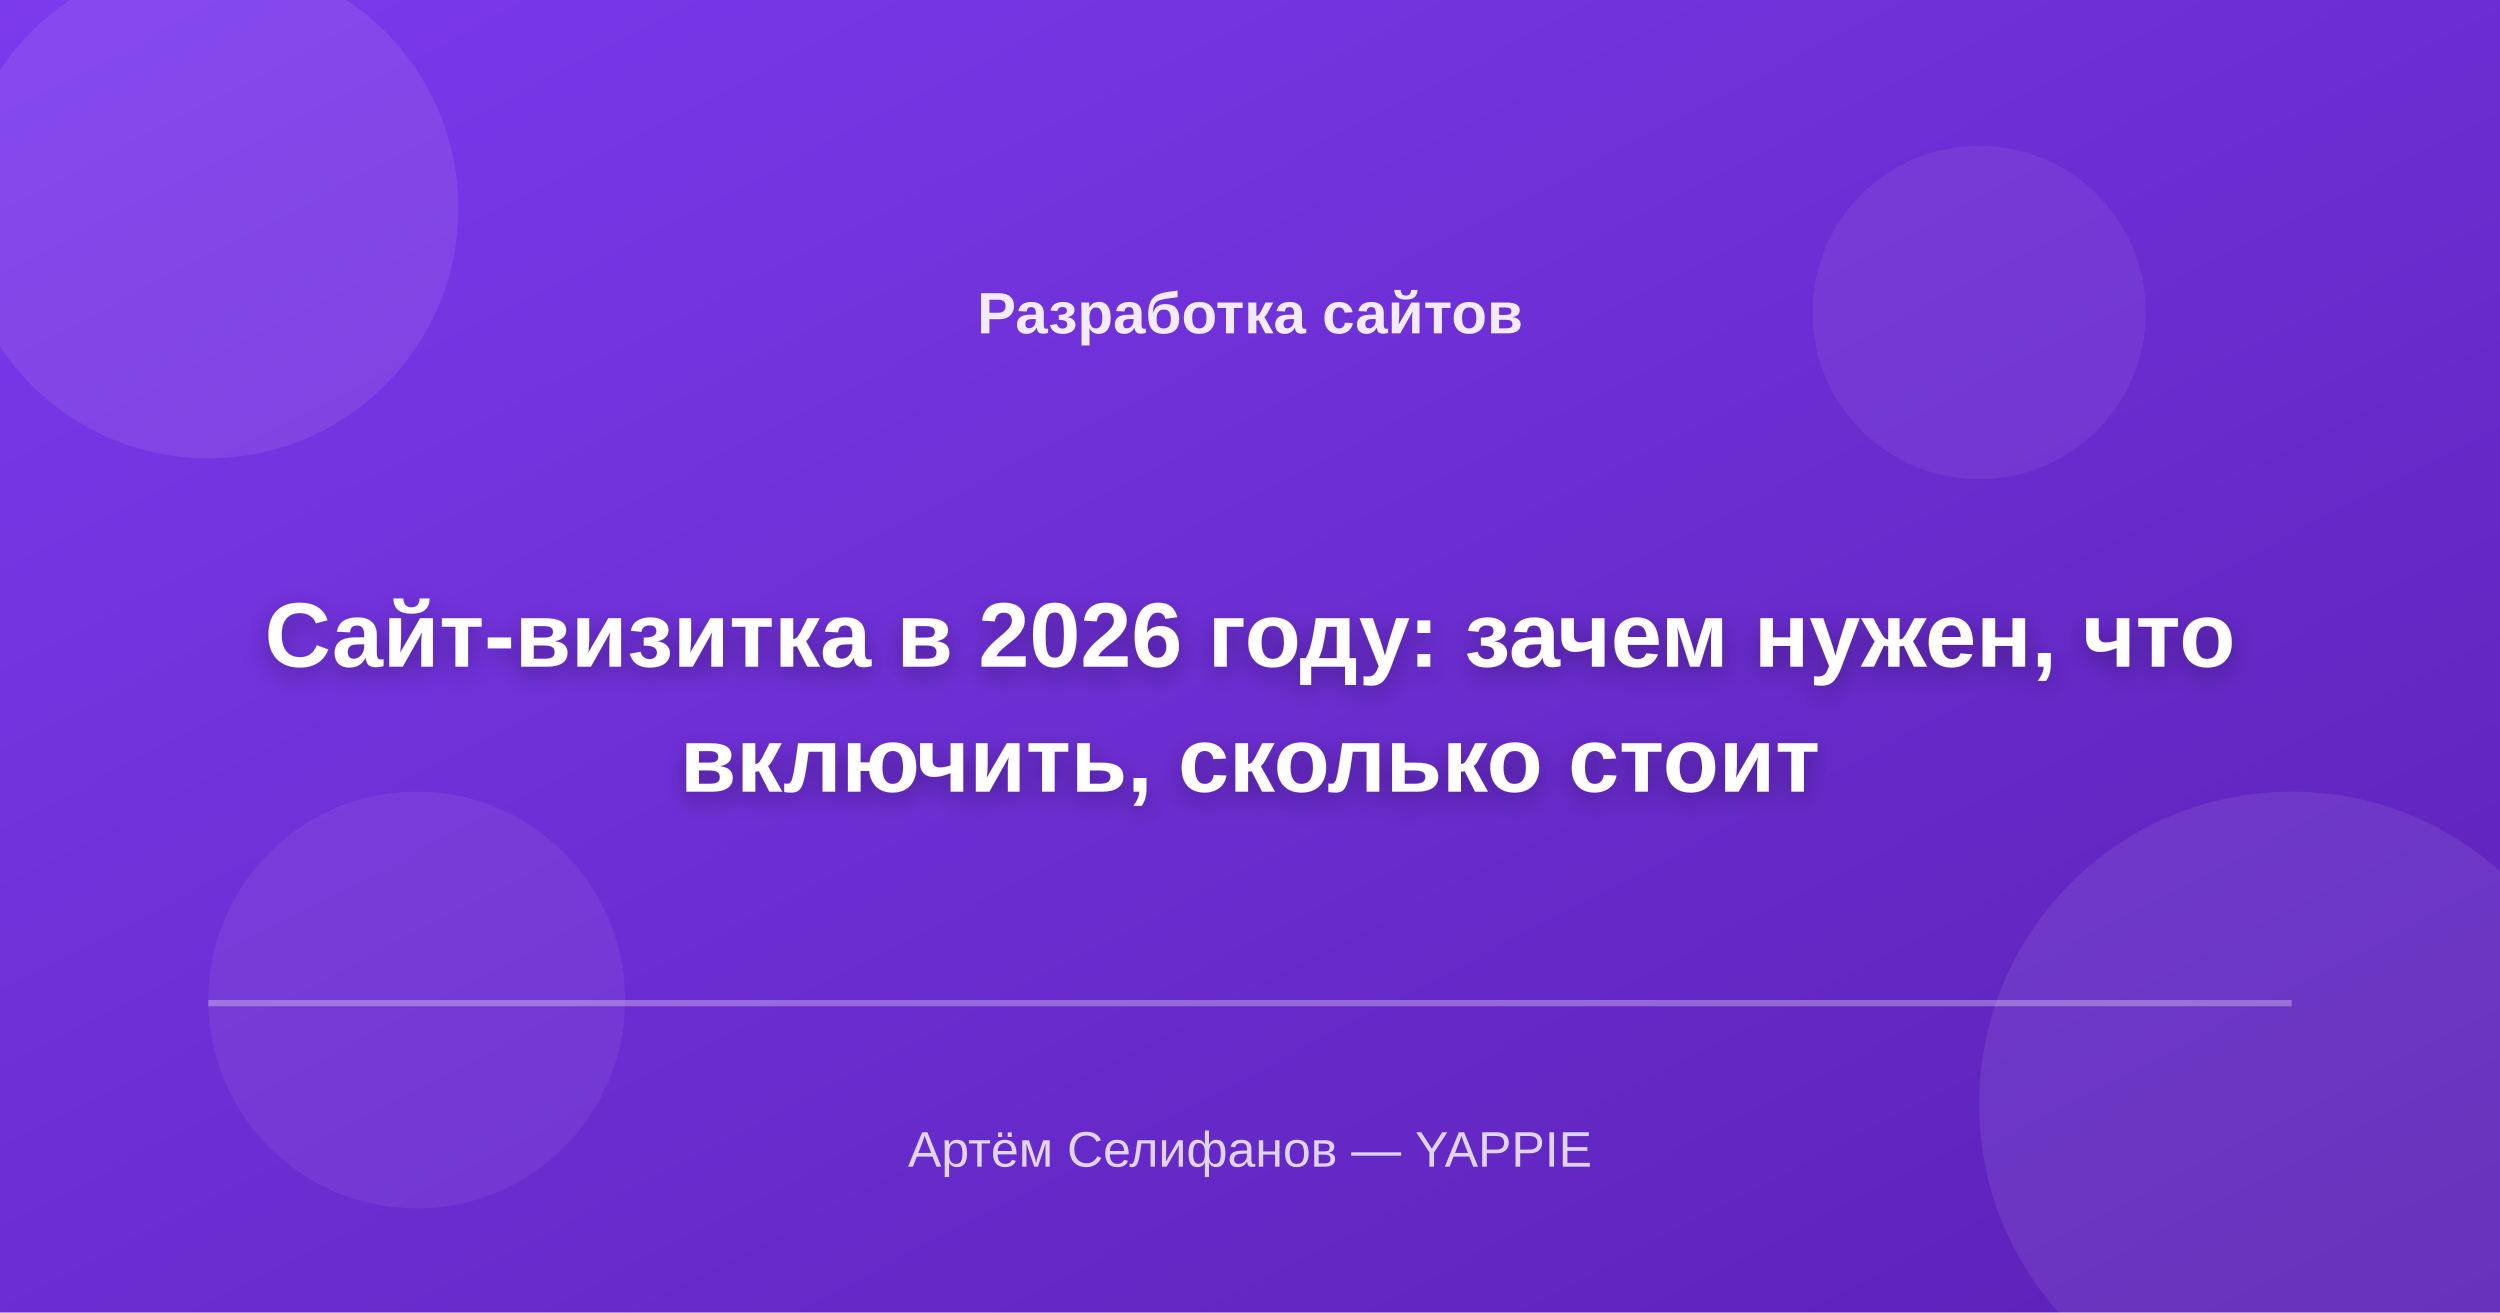
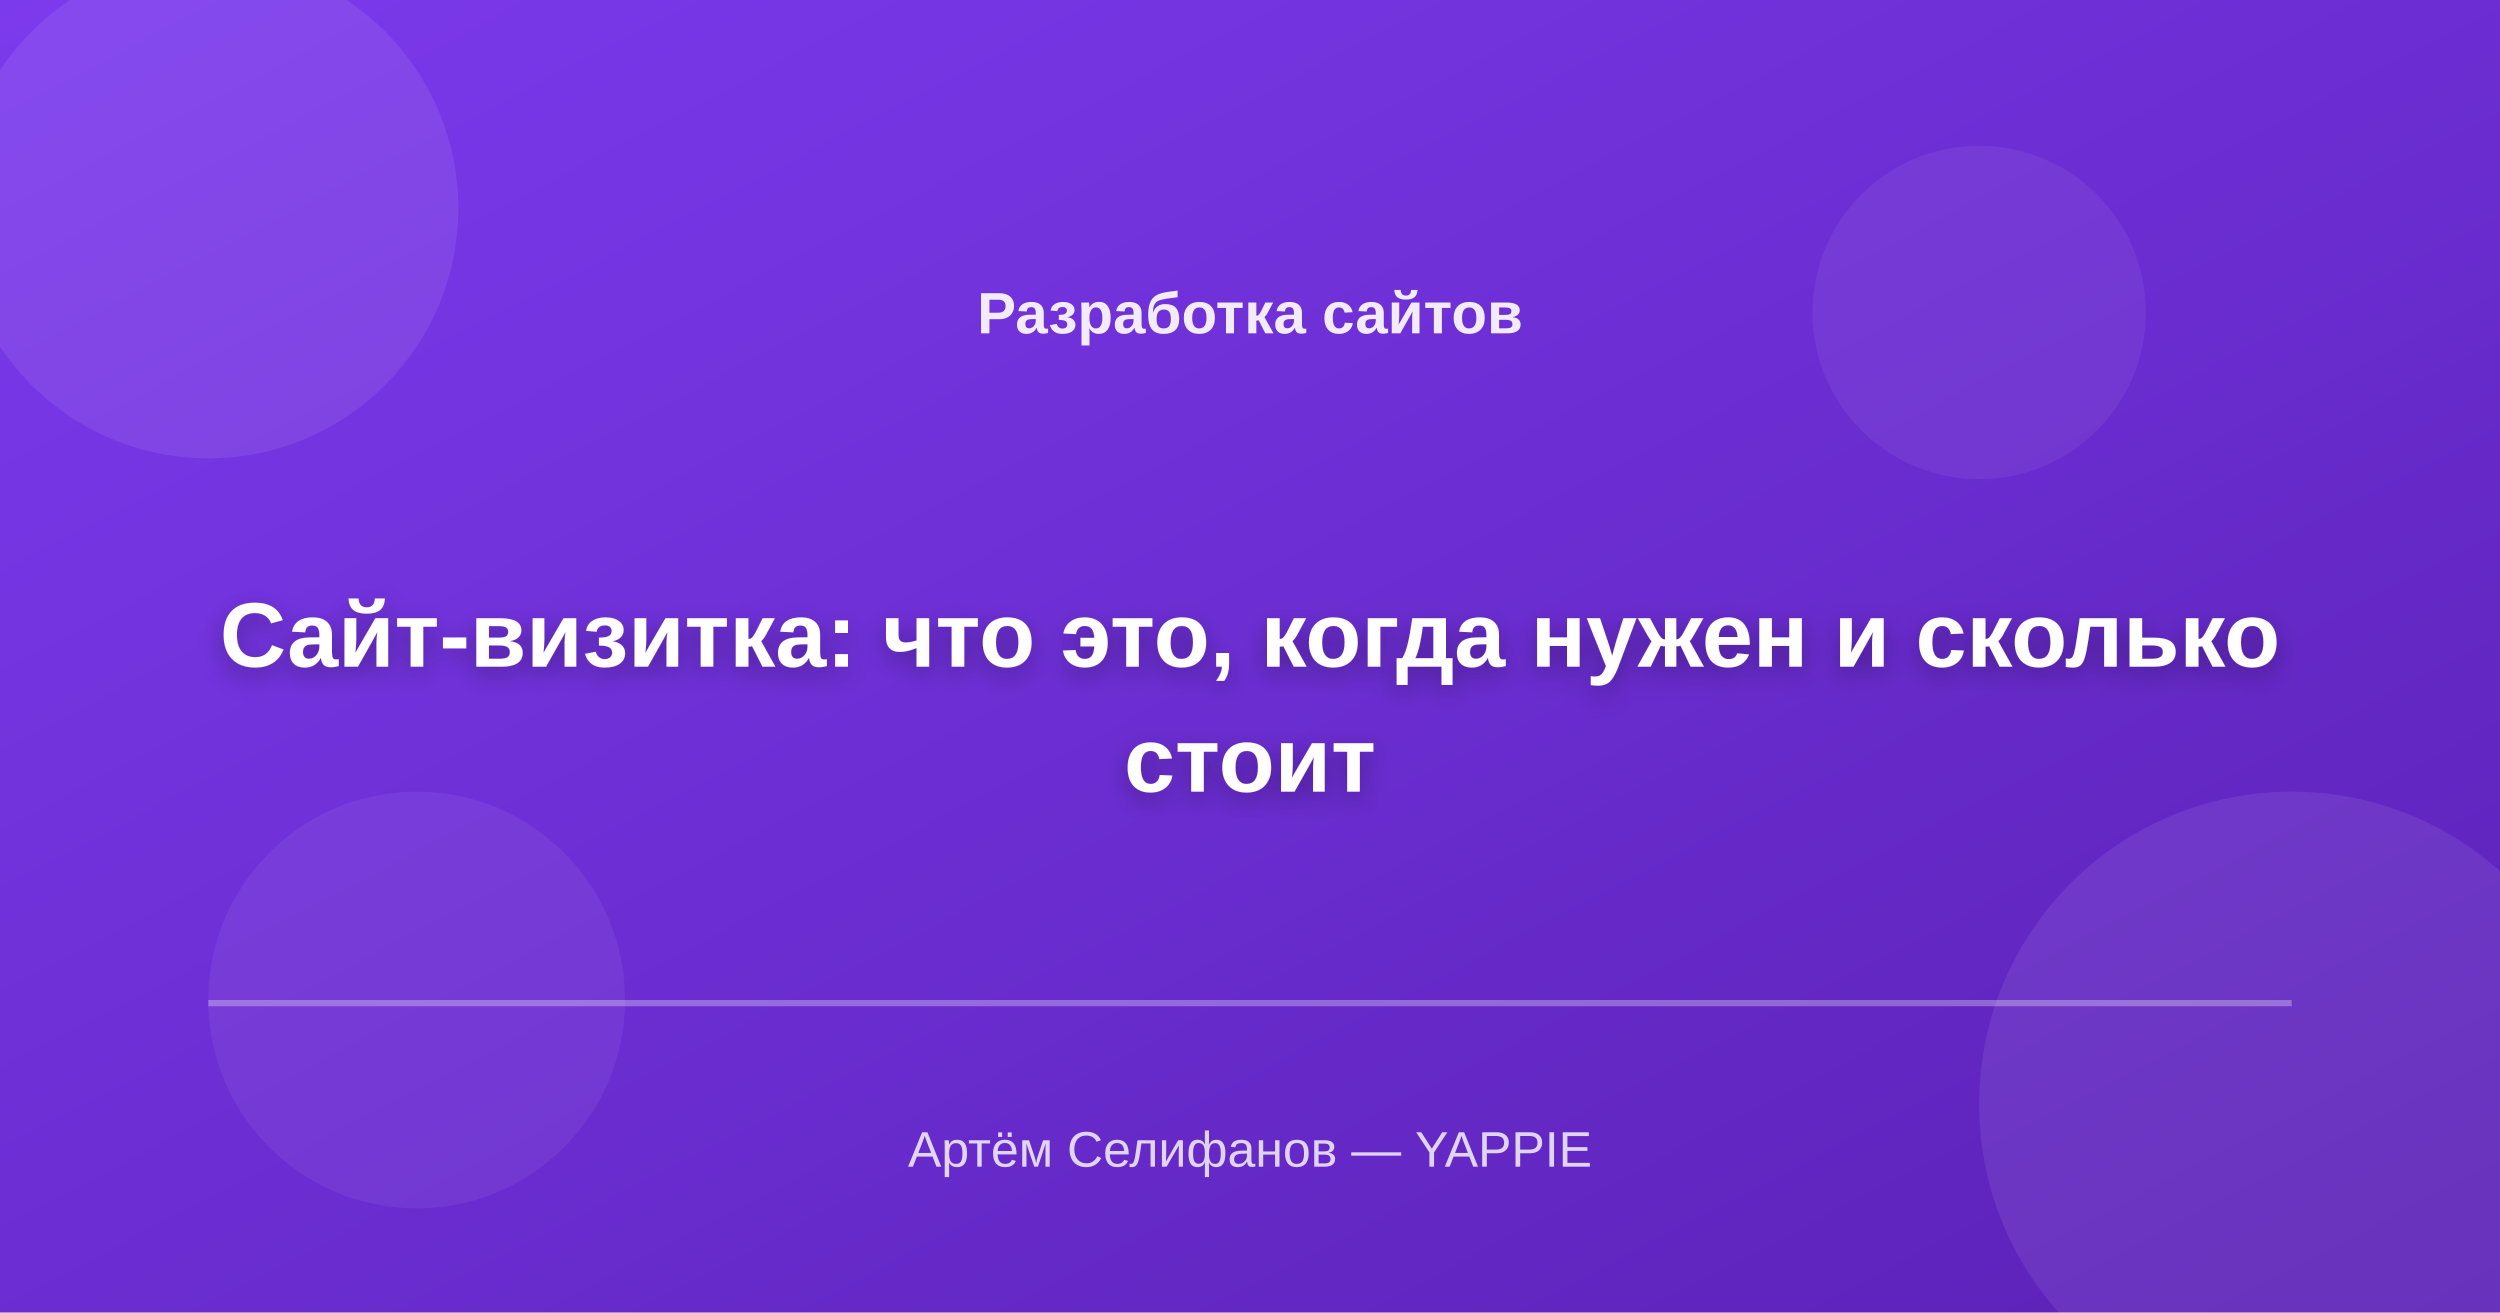
<svg xmlns="http://www.w3.org/2000/svg" width="1200" height="630">
  <defs>
    <linearGradient id="grad" x1="0%" y1="0%" x2="100%" y2="100%">
      <stop offset="0%" style="stop-color:#7c3aed;stop-opacity:1" />
      <stop offset="100%" style="stop-color:#5b21b6;stop-opacity:1" />
    </linearGradient>
    <filter id="shadow" x="-50%" y="-50%" width="200%" height="200%">
      <feDropShadow dx="0" dy="4" stdDeviation="6" flood-opacity="0.3" />
    </filter>
  </defs>
  <rect width="1200" height="630" fill="url(#grad)" />
  <circle cx="100" cy="100" r="120" fill="white" opacity="0.08" />
  <circle cx="1100" cy="530" r="150" fill="white" opacity="0.08" />
  <circle cx="950" cy="150" r="80" fill="white" opacity="0.06" />
  <circle cx="200" cy="480" r="100" fill="white" opacity="0.06" />
  <rect x="100" y="480" width="1000" height="3" fill="white" opacity="0.3" />
  <text x="600" y="160" font-family="Arial, Helvetica, sans-serif" font-size="28" font-weight="600" fill="white" text-anchor="middle" opacity="0.9">
    Разработка сайтов
  </text>
  <text x="600" y="320" font-family="Arial, Helvetica, sans-serif" font-size="44" font-weight="bold" fill="white" text-anchor="middle" filter="url(#shadow)">
-     Сайт-визитка в 2026 году: зачем нужен, что
+     Сайт-визитка: что это, когда нужен и сколько
  </text>
  <text x="600" y="380" font-family="Arial, Helvetica, sans-serif" font-size="44" font-weight="bold" fill="white" text-anchor="middle" filter="url(#shadow)">
-     включить, сколько стоит
+     стоит
  </text>
  <text x="600" y="560" font-family="Arial, Helvetica, sans-serif" font-size="24" fill="white" text-anchor="middle" opacity="0.8">
    Артём Селифанов — YAPPIE
  </text>
</svg>
